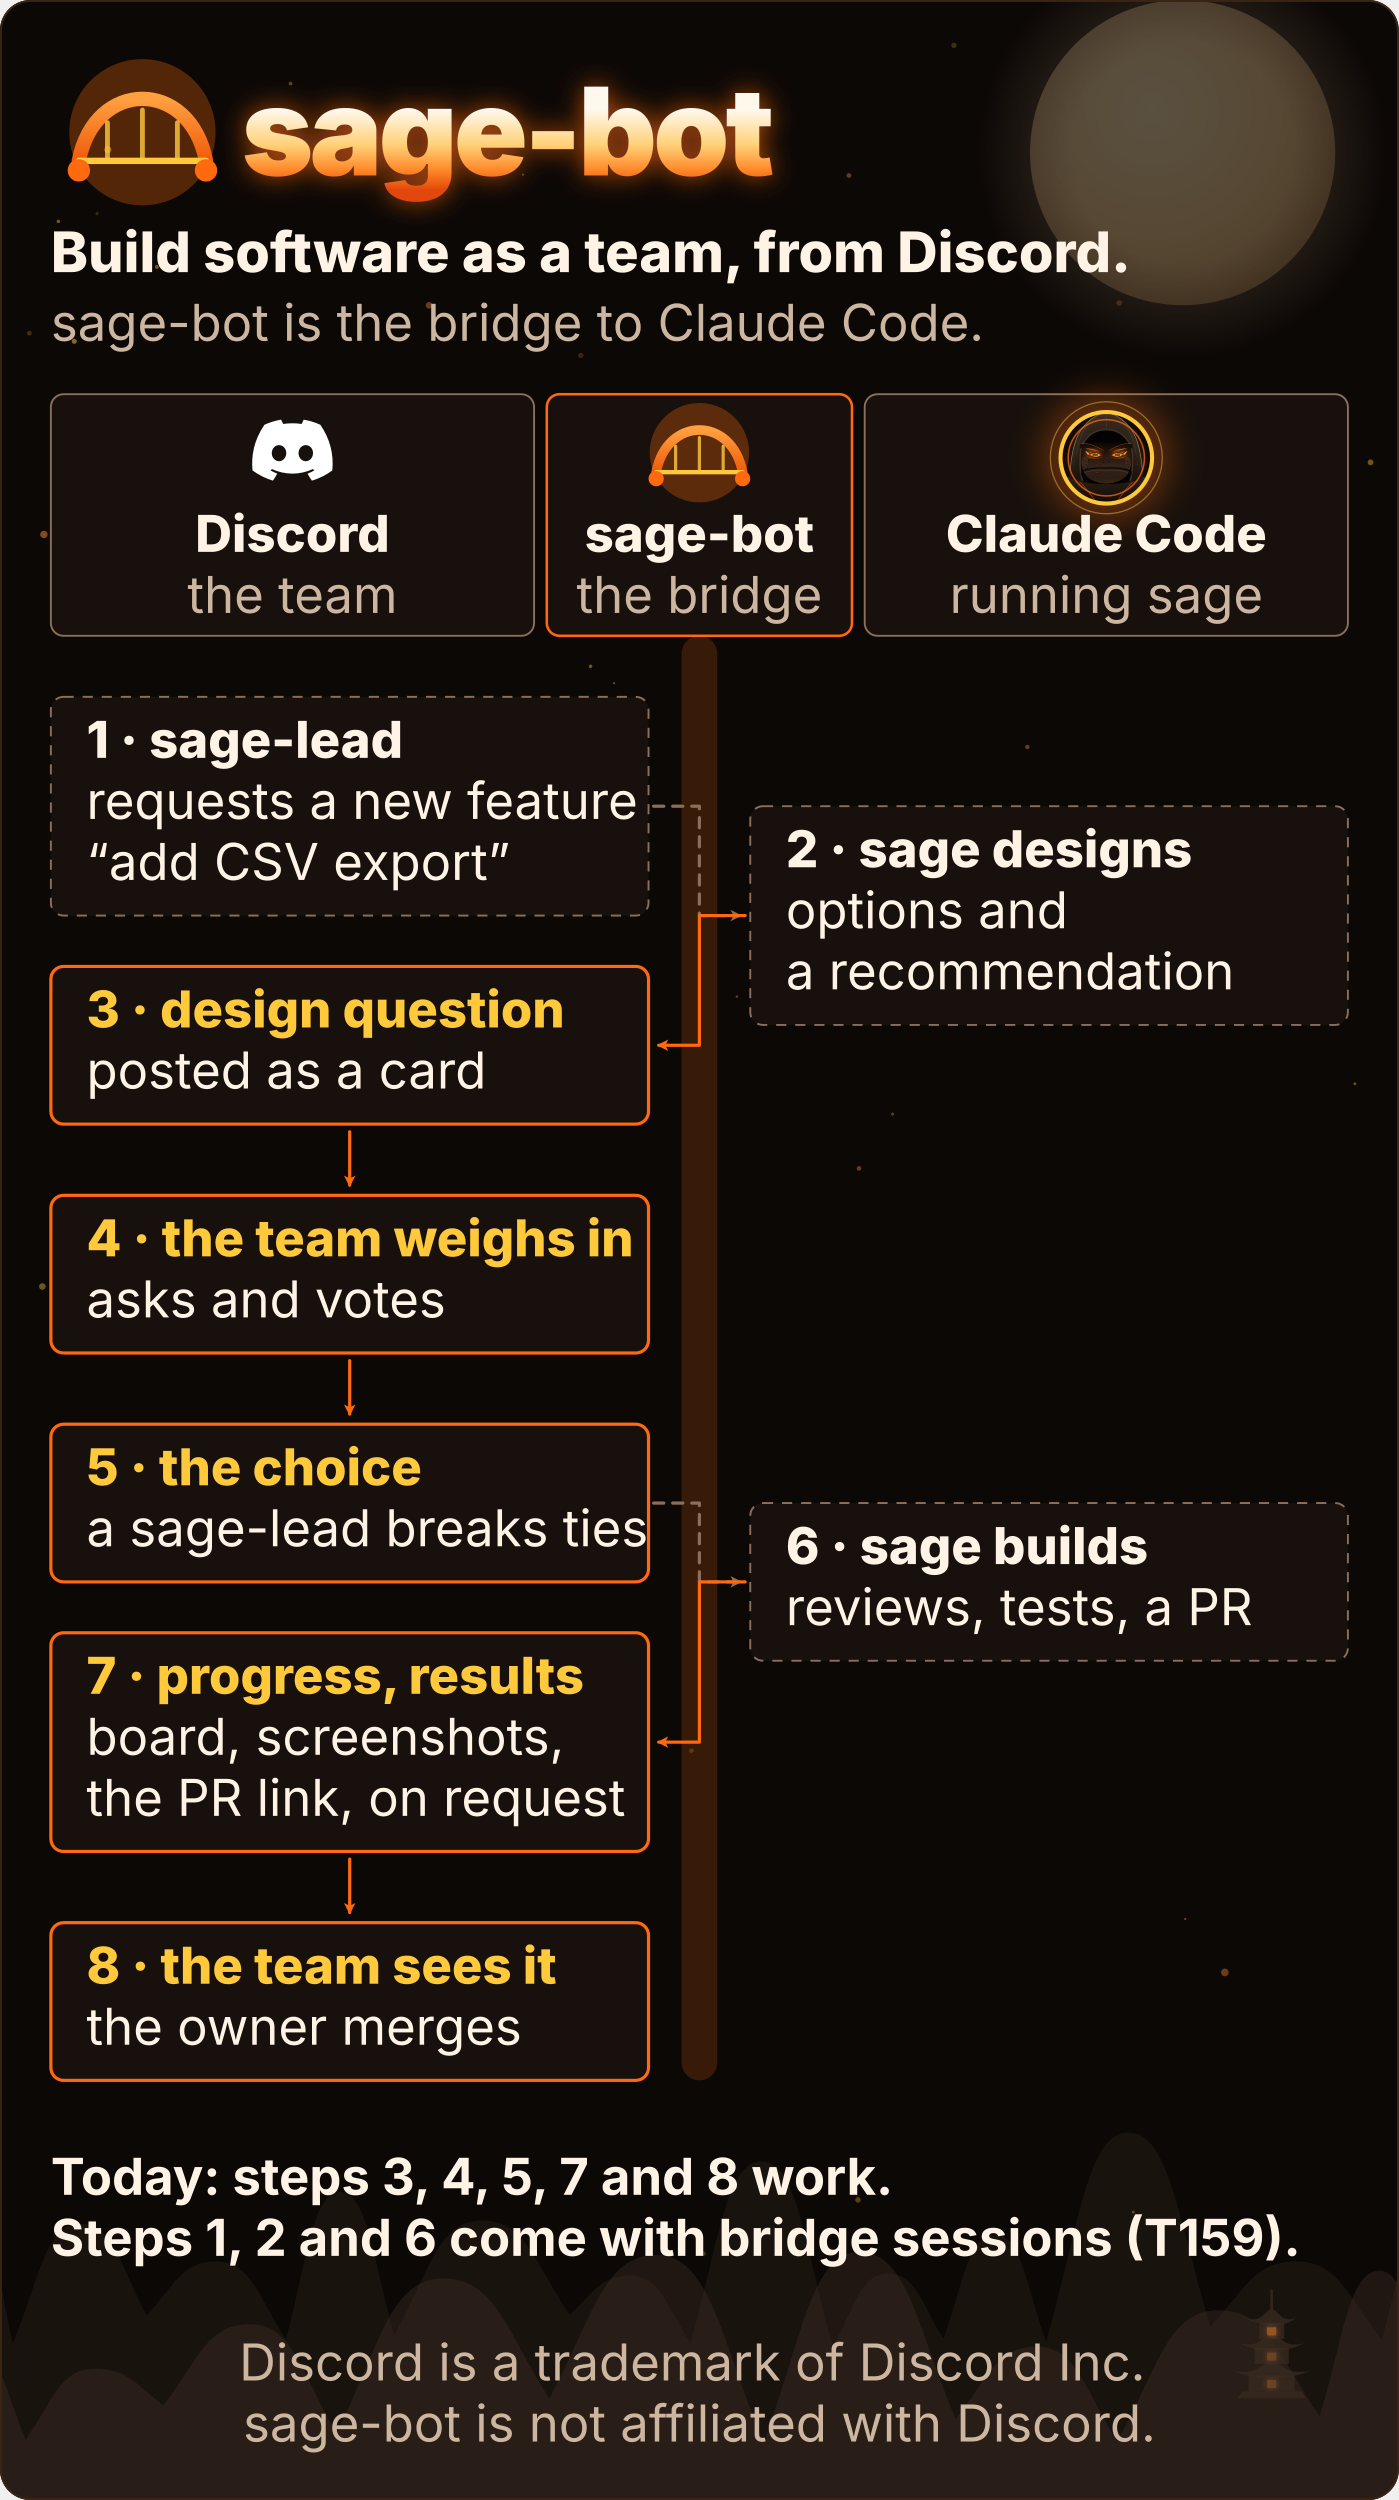
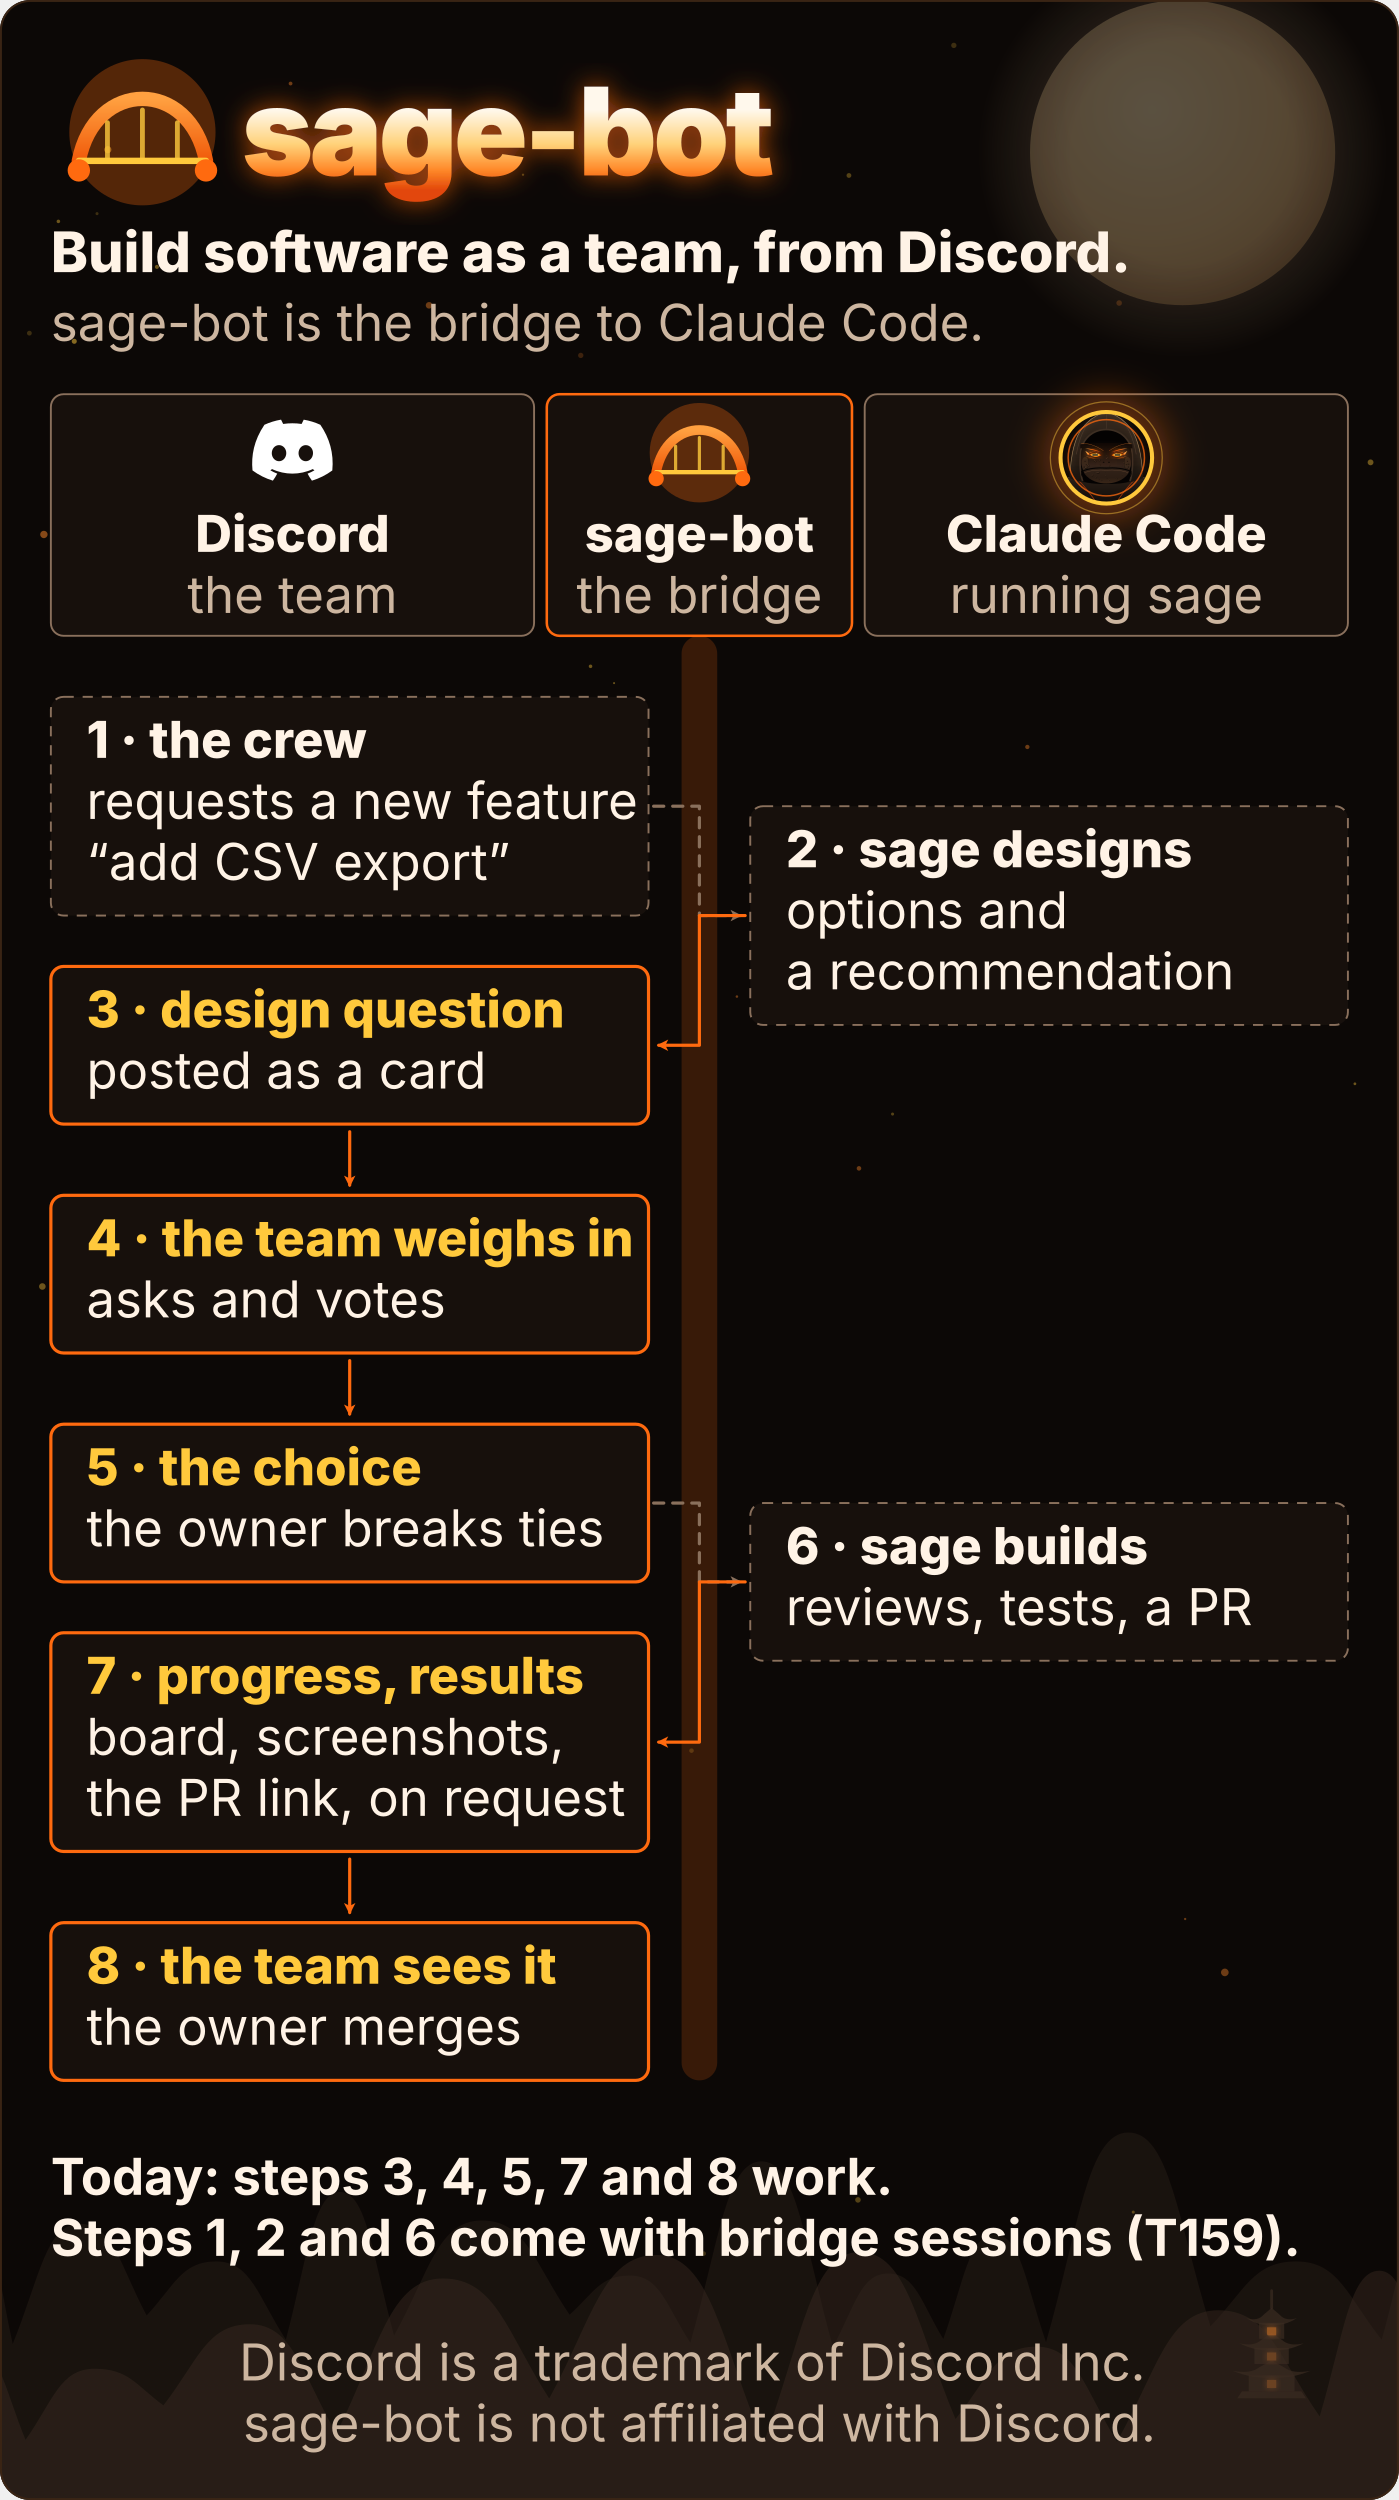
- <svg xmlns="http://www.w3.org/2000/svg" viewBox="0 0 1100 1966" width="1100" height="1966" role="img" aria-label="sage-bot bridges Discord and Claude Code running sage: a sage-lead requests a feature, sage designs, the team votes, sage builds and shows the results on request.">
+ <svg xmlns="http://www.w3.org/2000/svg" viewBox="0 0 1100 1966" width="1100" height="1966" role="img" aria-label="sage-bot bridges Discord and Claude Code running sage: a crew member requests a feature, sage designs, the crew votes, sage builds and shows the results on request.">
  <style>.pulse{animation:pulse 5s ease-in-out infinite}@keyframes pulse{50%{opacity:.55}}@media (prefers-reduced-motion:reduce){.pulse{animation:none}}</style>
  <defs>
    <linearGradient id="hero-d-sky" x1="0" y1="0" x2="0" y2="1">
      <stop offset="0" stop-color="#080605" />
      <stop offset="0.45" stop-color="#1B120C" />
      <stop offset="0.72" stop-color="#22160E" />
      <stop offset="1" stop-color="#0A0706" />
    </linearGradient>
    <radialGradient id="hero-d-haze">
      <stop offset="0" stop-color="#FF8A2A" stop-opacity="0.6" />
      <stop offset="0.5" stop-color="#FF6A0F" stop-opacity="0.2" />
      <stop offset="1" stop-color="#FF6A0F" stop-opacity="0" />
    </radialGradient>
    <radialGradient id="hero-d-moonglow">
      <stop offset="0.55" stop-color="#F2CD96" stop-opacity="0.5" />
      <stop offset="1" stop-color="#F2CD96" stop-opacity="0" />
    </radialGradient>
    <radialGradient id="hero-d-moon" cx="0.4" cy="0.36" r="0.72">
      <stop offset="0" stop-color="#F8E7C6" />
      <stop offset="0.6" stop-color="#E4BC88" />
      <stop offset="1" stop-color="#B8844F" />
    </radialGradient>
    <radialGradient id="hero-d-iris" cx="0.51" cy="0.52" r="0.56">
      <stop offset="0" stop-color="#FFF4C2" />
      <stop offset="0.16" stop-color="#FFD54A" />
      <stop offset="0.4" stop-color="#FDB022" />
      <stop offset="0.66" stop-color="#EE7A0C" />
      <stop offset="0.86" stop-color="#A83E08" />
      <stop offset="1" stop-color="#4A1803" />
    </radialGradient>
    <linearGradient id="hero-d-lid" x1="0" y1="0.34" x2="0" y2="0.96">
      <stop offset="0" stop-color="#000" stop-opacity="0.85" />
      <stop offset="1" stop-color="#000" stop-opacity="0" />
    </linearGradient>
    <linearGradient id="hero-d-markR" x1="0" y1="0.5" x2="1" y2="0.3">
      <stop offset="0" stop-color="#B83A0A" />
      <stop offset="0.55" stop-color="#FF6A0F" />
      <stop offset="1" stop-color="#FFB050" />
    </linearGradient>
    <linearGradient id="hero-d-markL" x1="1" y1="0.5" x2="0" y2="0.3">
      <stop offset="0" stop-color="#B83A0A" />
      <stop offset="0.55" stop-color="#FF6A0F" />
      <stop offset="1" stop-color="#FFB050" />
    </linearGradient>
    <linearGradient id="hero-d-skin" x1="0" y1="0" x2="0" y2="1">
      <stop offset="0" stop-color="#040202" />
      <stop offset="0.32" stop-color="#1A110B" />
      <stop offset="0.6" stop-color="#33231A" />
      <stop offset="0.86" stop-color="#2C1E14" />
      <stop offset="1" stop-color="#3A2618" />
    </linearGradient>
    <linearGradient id="hero-d-robe" x1="0" y1="0" x2="0" y2="1">
      <stop offset="0" stop-color="#2B2018" />
      <stop offset="1" stop-color="#100B08" />
    </linearGradient>
    <linearGradient id="hero-d-bust" x1="0" y1="0" x2="0" y2="1">
      <stop offset="0" stop-color="#2B2018" />
      <stop offset="1" stop-color="#0A0604" />
    </linearGradient>
    <linearGradient id="hero-d-hood" x1="0" y1="0" x2="0" y2="1">
      <stop offset="0" stop-color="#382A1F" />
      <stop offset="1" stop-color="#18120D" />
    </linearGradient>
    <linearGradient id="hero-d-rock" x1="0" y1="0" x2="0" y2="1">
      <stop offset="0" stop-color="#33271D" />
      <stop offset="1" stop-color="#0D0907" />
    </linearGradient>
    <radialGradient id="hero-d-disc" cx="0.5" cy="0.42" r="0.62">
      <stop offset="0" stop-color="#3B2B1E" />
      <stop offset="1" stop-color="#100B08" />
    </radialGradient>
    <radialGradient id="hero-d-orb" cx="0.4" cy="0.38" r="0.65">
      <stop offset="0" stop-color="#FFF6D0" />
      <stop offset="0.45" stop-color="#FFC93C" />
      <stop offset="1" stop-color="#FF6A0F" />
    </radialGradient>
    <linearGradient id="hero-d-fall" x1="0" y1="0" x2="0" y2="1">
      <stop offset="0" stop-color="#F4E6CC" stop-opacity="0.95" />
      <stop offset="1" stop-color="#F4E6CC" stop-opacity="0" />
    </linearGradient>
    <linearGradient id="hero-d-word" x1="0" y1="0" x2="0" y2="1">
      <stop offset="0.2" stop-color="#FFF8EC" />
      <stop offset="0.5" stop-color="#FFD27A" />
      <stop offset="0.72" stop-color="#FF8A2A" />
      <stop offset="0.9" stop-color="#E2470A" />
    </linearGradient>
    <linearGradient id="hero-d-ember" x1="0" y1="0" x2="0" y2="1">
      <stop offset="0" stop-color="#FFA040" />
      <stop offset="1" stop-color="#F05A0A" />
    </linearGradient>
    <filter id="hero-d-wordglow" x="-10%" y="-20%" width="120%" height="140%">
      <feGaussianBlur in="SourceAlpha" stdDeviation="10" result="b" />
      <feFlood flood-color="#FF6A0F" flood-opacity="0.7" />
      <feComposite in2="b" operator="in" result="g" />
      <feMerge>
        <feMergeNode in="g" />
        <feMergeNode in="SourceGraphic" />
      </feMerge>
    </filter>
    <filter id="hero-d-glow" x="-50%" y="-50%" width="200%" height="200%">
      <feGaussianBlur in="SourceGraphic" stdDeviation="2.6" result="b" />
      <feMerge>
        <feMergeNode in="b" />
        <feMergeNode in="SourceGraphic" />
      </feMerge>
    </filter>
    <filter id="hero-d-blur" x="-50%" y="-50%" width="200%" height="200%">
      <feGaussianBlur stdDeviation="14" />
    </filter>
    <filter id="hero-d-mist" x="-30%" y="-200%" width="160%" height="500%">
      <feGaussianBlur stdDeviation="20" />
    </filter>
    <marker id="hero-d-hot" viewBox="0 0 12 12" refX="10" refY="6" markerWidth="9" markerHeight="9" markerUnits="userSpaceOnUse" orient="auto-start-reverse">
      <path d="M0 0 L12 6 L0 12 L3 6 z" fill="#FF6A0F" />
    </marker>
    <marker id="hero-d-muted" viewBox="0 0 12 12" refX="10" refY="6" markerWidth="9" markerHeight="9" markerUnits="userSpaceOnUse" orient="auto-start-reverse">
      <path d="M0 0 L12 6 L0 12 L3 6 z" fill="#8A705C" />
    </marker>
    <marker id="hero-d-bad" viewBox="0 0 12 12" refX="10" refY="6" markerWidth="9" markerHeight="9" markerUnits="userSpaceOnUse" orient="auto-start-reverse">
      <path d="M0 0 L12 6 L0 12 L3 6 z" fill="#FF6A55" />
    </marker>
    <marker id="hero-d-loop" viewBox="0 0 12 12" refX="10" refY="6" markerWidth="9" markerHeight="9" markerUnits="userSpaceOnUse" orient="auto-start-reverse">
      <path d="M0 0 L12 6 L0 12 L3 6 z" fill="#FFC93C" />
    </marker>
    <clipPath id="hero-d-frame">
      <rect width="1100" height="1966" rx="24" />
    </clipPath>
  </defs>
  <g clip-path="url(#hero-d-frame)">
    <rect width="1100" height="1966" rx="24" fill="#0C0806" />
    <circle cx="930" cy="120" r="161.3" fill="url(#hero-d-moonglow)" opacity="0.3" />
    <circle cx="930" cy="120" r="120" fill="url(#hero-d-moon)" opacity="0.22" />
    <path d="M-60 1966 L-60 1846 C-46 1780.3 -42.5 1726.6 -25 1726.6 C-7.5 1726.6 -4 1779.1 10 1843.3 C31.1 1791.3 36.3 1748.8 62.6 1748.8 C89 1748.8 94.2 1781.3 115.3 1820.9 C137.2 1797.5 142.7 1778.4 170 1778.4 C197.4 1778.4 202.9 1806.1 224.8 1839.9 C241.8 1776 246.1 1723.8 267.4 1723.8 C288.6 1723.8 292.9 1774.6 309.9 1836.7 C337.5 1786.9 344.4 1746.2 378.9 1746.2 C413.4 1746.2 420.3 1779.6 447.9 1820.3 C466.9 1803.4 471.7 1789.5 495.4 1789.5 C519.2 1789.5 523.9 1813.3 542.9 1842.3 C565.3 1763.9 570.9 1699.7 598.9 1699.7 C626.9 1699.7 632.5 1765.4 655 1845.6 C672.3 1813.9 676.7 1787.9 698.4 1787.9 C720.1 1787.9 724.5 1811.1 741.8 1839.4 C758 1794.2 762 1757.2 782.2 1757.2 C802.4 1757.2 806.5 1795.3 822.6 1841.9 C848.5 1751.2 855 1677 887.3 1677 C919.6 1677 926.1 1745.6 951.9 1829.4 C978.9 1801.4 985.6 1778.4 1019.3 1778.4 C1052.9 1778.4 1059.7 1806.1 1086.6 1840 C1108.6 1760.8 1114.1 1696 1141.5 1696 C1169 1696 1174.5 1746.6 1196.5 1808.4 L1196.5 1966 Z" fill="#3A2B21" opacity="0.3" />
    <path d="M973 1886 L1027 1886 L1023.4 1880.6 L976.6 1880.6 Z" fill="#3A2B21" opacity="0.7" />
    <path d="M982 1880.6 L1018 1880.6 L1018 1868 L982 1868 Z" fill="#3A2B21" opacity="0.7" />
    <path d="M969.4 1864.4 Q983.2 1867.1 990.2 1861.7 L1000 1856.3 L1009.8 1861.7 Q1016.8 1867.1 1030.6 1864.4 Q1015.3 1870.7 1000 1869.8 Q984.7 1870.7 969.4 1864.4 Z" fill="#3A2B21" opacity="0.7" />
    <path d="M996.4 1877.9 L1003.6 1877.9 L1003.6 1871.6 L996.4 1871.6 Z" fill="#FF8A2A" opacity="0.48" filter="url(#hero-d-glow)" />
    <path d="M986.5 1859 L1013.5 1859 L1013.5 1846.4 L986.5 1846.4 Z" fill="#3A2B21" opacity="0.7" />
    <path d="M974.8 1842.8 Q986.1 1845.5 991.9 1840.1 L1000 1834.7 L1008.1 1840.1 Q1013.9 1845.5 1025.2 1842.8 Q1012.6 1849.1 1000 1848.2 Q987.4 1849.1 974.8 1842.8 Z" fill="#3A2B21" opacity="0.7" />
    <path d="M996.4 1856.3 L1003.6 1856.3 L1003.6 1850 L996.4 1850 Z" fill="#FF8A2A" opacity="0.48" filter="url(#hero-d-glow)" />
    <path d="M990.1 1839.2 L1009.9 1839.2 L1009.9 1826.6 L990.1 1826.6 Z" fill="#3A2B21" opacity="0.7" />
    <path d="M980.2 1823 Q989.1 1825.7 993.7 1820.3 L1000 1814.9 L1006.3 1820.3 Q1010.9 1825.7 1019.8 1823 Q1009.9 1829.3 1000 1828.4 Q990.1 1829.3 980.2 1823 Z" fill="#3A2B21" opacity="0.7" />
    <path d="M996.4 1836.5 L1003.6 1836.5 L1003.6 1830.2 L996.4 1830.2 Z" fill="#FF8A2A" opacity="0.48" filter="url(#hero-d-glow)" />
    <path d="M1000 1814.9 L1000 1801.4" fill="none" stroke="#3A2B21" stroke-width="2.2" stroke-linecap="round" opacity="0.7" />
    <path d="M-60 1966 L-60 1926 C-44 1883.1 -40 1848 -20 1848 C0 1848 4 1879.8 20.1 1918.7 C41.7 1888 47.2 1862.8 74.3 1862.8 C101.4 1862.8 106.8 1875.7 128.5 1891.6 C155.7 1856.5 162.5 1827.8 196.5 1827.8 C230.5 1827.8 237.3 1866.5 264.5 1913.8 C298 1846.7 306.4 1791.8 348.2 1791.8 C390.1 1791.8 398.5 1834.3 431.9 1886.2 C465.7 1824.1 474.1 1773.3 516.2 1773.3 C558.4 1773.3 566.8 1839.9 600.5 1921.3 C630.7 1838.7 638.2 1771 675.9 1771 C713.6 1771 721.2 1830.1 751.4 1902.3 C776.8 1871 783.1 1845.4 814.9 1845.4 C846.7 1845.4 853 1879.1 878.4 1920.1 C910.3 1863.3 918.3 1816.8 958.1 1816.8 C997.9 1816.8 1005.9 1854.4 1037.8 1900.3 C1056.5 1837.3 1061.2 1785.7 1084.7 1785.7 C1108.2 1785.7 1112.9 1847.4 1131.7 1922.7 C1154 1889.1 1159.6 1861.5 1187.5 1861.5 C1215.4 1861.5 1221 1872.7 1243.4 1886.3 L1243.4 1966 Z" fill="#3A2B21" opacity="0.45" />
    <ellipse cx="80" cy="1849.1" rx="203.6" ry="26" fill="#E9D6BC" opacity="0" filter="url(#hero-d-mist)" />
    <ellipse cx="375.7" cy="1891.1" rx="230.1" ry="26" fill="#E9D6BC" opacity="0" filter="url(#hero-d-mist)" />
    <ellipse cx="666.1" cy="1874.7" rx="205.4" ry="26" fill="#E9D6BC" opacity="0" filter="url(#hero-d-mist)" />
    <ellipse cx="958.9" cy="1862.6" rx="234.2" ry="26" fill="#E9D6BC" opacity="0" filter="url(#hero-d-mist)" />
    <circle cx="411.3" cy="137.4" r="0.9" fill="#FFC93C" opacity="0.3" />
    <circle cx="543.8" cy="1376.7" r="1.8" fill="#FFC93C" opacity="0.2" />
    <circle cx="799.9" cy="461" r="1.5" fill="#FFC93C" opacity="0.3" />
    <circle cx="123.4" cy="209.9" r="1.6" fill="#FFC93C" opacity="0.4" />
    <circle cx="84.8" cy="117.7" r="2.8" fill="#FFC93C" opacity="0.5" />
    <circle cx="932" cy="1509.1" r="0.9" fill="#FF8A2A" opacity="0.4" />
    <circle cx="76.3" cy="168" r="1.2" fill="#FFC93C" opacity="0.2" />
    <circle cx="891.2" cy="1739.6" r="1.2" fill="#FFC93C" opacity="0.3" />
    <circle cx="965.7" cy="365.5" r="1.4" fill="#FFC93C" opacity="0.3" />
    <circle cx="58.4" cy="268.4" r="2" fill="#FFC93C" opacity="0.5" />
    <circle cx="156.9" cy="1403.5" r="2.1" fill="#FFC93C" opacity="0.2" />
    <circle cx="97.5" cy="432.9" r="1.5" fill="#FF8A2A" opacity="0.4" />
    <circle cx="579.5" cy="783.7" r="1" fill="#FF8A2A" opacity="0.4" />
    <circle cx="23.1" cy="262" r="1.9" fill="#FFC93C" opacity="0.2" />
    <circle cx="963.2" cy="1551.1" r="3" fill="#FF8A2A" opacity="0.4" />
    <circle cx="497.6" cy="1560.3" r="1" fill="#FFC93C" opacity="0.4" />
    <circle cx="334.4" cy="1415.4" r="1.1" fill="#FF8A2A" opacity="0.3" />
    <circle cx="807.9" cy="587.4" r="1.7" fill="#FF8A2A" opacity="0.4" />
    <circle cx="464.4" cy="524" r="1.4" fill="#FFC93C" opacity="0.4" />
    <circle cx="1065.5" cy="852.3" r="1.1" fill="#FFC93C" opacity="0.4" />
    <circle cx="314.8" cy="1358" r="2.4" fill="#FF8A2A" opacity="0.4" />
    <circle cx="228.5" cy="65.7" r="1.5" fill="#FF8A2A" opacity="0.4" />
    <circle cx="553.4" cy="1772.2" r="1.8" fill="#FFC93C" opacity="0.2" />
    <circle cx="249.5" cy="406.3" r="1.8" fill="#FF8A2A" opacity="0.2" />
    <circle cx="1077.8" cy="363.6" r="2.3" fill="#FFC93C" opacity="0.4" />
    <circle cx="701.9" cy="876.1" r="1.2" fill="#FFC93C" opacity="0.3" />
    <circle cx="162.6" cy="1009.6" r="0.8" fill="#FFC93C" opacity="0.4" />
    <circle cx="750.1" cy="35.7" r="2.1" fill="#FFC93C" opacity="0.2" />
    <circle cx="34.5" cy="420.3" r="2.9" fill="#FF8A2A" opacity="0.5" />
    <circle cx="880.1" cy="238.3" r="2.2" fill="#FF8A2A" opacity="0.2" />
    <circle cx="456.7" cy="279.5" r="2.1" fill="#FF8A2A" opacity="0.2" />
    <circle cx="110.3" cy="1425.5" r="1.5" fill="#FFC93C" opacity="0.5" />
    <circle cx="45.9" cy="174.1" r="1.4" fill="#FFC93C" opacity="0.4" />
    <circle cx="675.5" cy="918.8" r="1.8" fill="#FF8A2A" opacity="0.4" />
    <circle cx="482.9" cy="537.2" r="0.8" fill="#FFC93C" opacity="0.4" />
    <circle cx="70.5" cy="1550.8" r="2" fill="#FF8A2A" opacity="0.4" />
    <circle cx="667.6" cy="138" r="1.9" fill="#FFC93C" opacity="0.3" />
    <circle cx="674.7" cy="1730" r="2.2" fill="#FFC93C" opacity="0.3" />
    <circle cx="337.4" cy="240.1" r="2.6" fill="#FF8A2A" opacity="0.4" />
    <circle cx="33.3" cy="1011.7" r="2.6" fill="#FFC93C" opacity="0.4" />
    <g class="pulse">
      <circle cx="112" cy="104" r="57.5" fill="#FF6A0F" opacity="0.3" />
    </g>
    <path d="M62 126.5 C 74.5 61.5, 149.5 61.5, 162 126.5" fill="none" stroke="url(#hero-d-ember)" stroke-width="11.3" stroke-linecap="round" />
    <path d="M62 126.5 L 162 126.5" fill="none" stroke="#FFC93C" stroke-width="5" stroke-linecap="round" />
    <path d="M84.5 96.5 L 84.5 126.5 M112 86.5 L 112 126.5 M139.5 96.5 L 139.5 126.5" fill="none" stroke="#FFC93C" stroke-width="3.8" stroke-linecap="round" opacity="0.8" />
    <circle cx="62" cy="134" r="8.8" fill="#FF6A0F" />
    <circle cx="162" cy="134" r="8.8" fill="#FF6A0F" />
    <text x="190" y="138" font-family="-apple-system, BlinkMacSystemFont, 'Segoe UI', Inter, Helvetica, Arial, sans-serif" font-size="96" font-weight="900" letter-spacing="-3" fill="url(#hero-d-word)" filter="url(#hero-d-wordglow)">sage-bot</text>
    <text x="40" y="214" font-family="-apple-system, BlinkMacSystemFont, 'Segoe UI', Inter, Helvetica, Arial, sans-serif" font-size="44" font-weight="800" fill="#FFF3E6" text-anchor="start">
      <tspan x="40" dy="0">Build software as a team, from Discord.</tspan>
    </text>
    <text x="40" y="268" font-family="-apple-system, BlinkMacSystemFont, 'Segoe UI', Inter, Helvetica, Arial, sans-serif" font-size="40" font-weight="400" fill="#CDB6A0" text-anchor="start">
      <tspan x="40" dy="0">sage-bot is the bridge to Claude Code.</tspan>
    </text>
    <rect x="536" y="500" width="28" height="1136" rx="14" fill="#FF6A0F" opacity="0.18" />
    <rect x="40" y="310" width="380" height="190" rx="10" fill="#17100C" stroke="#8A705C" stroke-width="1.5" />
    <svg x="198.3" y="330" width="63.3" height="48" viewBox="0 0 126.644 96">
      <path d="M81.15,0c-1.238,2.197-2.349,4.47-3.359,6.794-9.598-1.44-19.372-1.44-28.994,0-.985-2.324-2.122-4.597-3.359-6.794-9.017,1.541-17.806,4.243-26.14,8.057C2.779,32.53-1.691,56.373.531,79.886c9.673,7.148,20.508,12.603,32.05,16.088,2.601-3.485,4.9-7.198,6.87-11.062-3.738-1.389-7.35-3.132-10.81-5.152.909-.657,1.793-1.339,2.652-1.995,20.281,9.547,43.77,9.547,64.076,0,.859.707,1.743,1.389,2.652,1.995-3.46,2.046-7.072,3.763-10.835,5.178,1.97,3.864,4.268,7.577,6.87,11.062,11.542-3.485,22.377-8.916,32.051-16.063,2.626-27.277-4.496-50.917-18.817-71.855C98.981,4.268,90.192,1.566,81.175.051l-.025-.051ZM42.28,65.414c-6.238,0-11.416-5.657-11.416-12.653s4.976-12.679,11.391-12.679,11.517,5.708,11.416,12.679c-.101,6.971-5.026,12.653-11.391,12.653ZM84.358,65.414c-6.264,0-11.391-5.657-11.391-12.653s4.976-12.679,11.391-12.679,11.492,5.708,11.391,12.679c-.101,6.971-5.026,12.653-11.391,12.653Z" fill="#fff" />
    </svg>
    <text x="230" y="434" font-family="-apple-system, BlinkMacSystemFont, 'Segoe UI', Inter, Helvetica, Arial, sans-serif" font-size="40" font-weight="800" fill="#FFF3E6" text-anchor="middle">
      <tspan x="230" dy="0">Discord</tspan>
    </text>
    <text x="230" y="482" font-family="-apple-system, BlinkMacSystemFont, 'Segoe UI', Inter, Helvetica, Arial, sans-serif" font-size="40" font-weight="400" fill="#CDB6A0" text-anchor="middle">
      <tspan x="230" dy="0">the team</tspan>
    </text>
    <rect x="430" y="310" width="240" height="190" rx="10" fill="#17100C" stroke="#FF6A0F" stroke-width="2" />
    <g class="pulse">
      <circle cx="550" cy="356" r="39.1" fill="#FF6A0F" opacity="0.3" />
    </g>
    <path d="M516 371.3 C 524.5 327.1, 575.5 327.1, 584 371.3" fill="none" stroke="url(#hero-d-ember)" stroke-width="7.6" stroke-linecap="round" />
    <path d="M516 371.3 L 584 371.3" fill="none" stroke="#FFC93C" stroke-width="3.4" stroke-linecap="round" />
    <path d="M531.3 350.9 L 531.3 371.3 M550 344.1 L 550 371.3 M568.7 350.9 L 568.7 371.3" fill="none" stroke="#FFC93C" stroke-width="2.5" stroke-linecap="round" opacity="0.8" />
    <circle cx="516" cy="376.4" r="6" fill="#FF6A0F" />
    <circle cx="584" cy="376.4" r="6" fill="#FF6A0F" />
    <text x="550" y="434" font-family="-apple-system, BlinkMacSystemFont, 'Segoe UI', Inter, Helvetica, Arial, sans-serif" font-size="40" font-weight="800" fill="#FFF3E6" text-anchor="middle">
      <tspan x="550" dy="0">sage-bot</tspan>
    </text>
    <text x="550" y="482" font-family="-apple-system, BlinkMacSystemFont, 'Segoe UI', Inter, Helvetica, Arial, sans-serif" font-size="40" font-weight="400" fill="#CDB6A0" text-anchor="middle">
      <tspan x="550" dy="0">the bridge</tspan>
    </text>
    <rect x="680" y="310" width="380" height="190" rx="10" fill="#17100C" stroke="#8A705C" stroke-width="1.5" />
    <g class="pulse">
      <circle cx="870" cy="360" r="50" fill="#FF6A0F" opacity="0.34" filter="url(#hero-d-blur)" />
    </g>
    <circle cx="870" cy="360" r="44" fill="none" stroke="#FFC93C" stroke-width="1" opacity="0.45" />
    <defs>
      <clipPath id="hero-d-emblem">
        <circle cx="870" cy="360" r="36" />
      </clipPath>
    </defs>
    <circle cx="870" cy="360" r="36" fill="#0A0604" />
    <g clip-path="url(#hero-d-emblem)">
      <g class="pulse">
        <ellipse cx="870" cy="360.9" rx="39.8" ry="30.3" fill="url(#hero-d-haze)" opacity="0.48" />
      </g>
      <path d="M845 374.5 C838.2 376 831 379.5 827.9 389.3 L826.4 401.8 L913.6 401.8 L912.1 389.3 C909 379.5 901.8 376 895 374.5 Z" fill="url(#hero-d-bust)" />
      <path d="M841.6 375.3 C836.3 376.8 830.6 380.2 827.9 389.7" fill="none" stroke="#F2C88C" stroke-width="0.4" opacity="0.45" stroke-linecap="round" />
      <path d="M898.4 375.3 C903.7 376.8 909.4 380.2 912.1 389.7" fill="none" stroke="#F2C88C" stroke-width="0.4" opacity="0.45" stroke-linecap="round" />
      <path d="M847.3 376.8 C852.6 382.1 858.6 389.3 865.1 399.9" fill="none" stroke="#C2410C" stroke-width="0.6" opacity="0.8" stroke-linecap="round" />
      <path d="M892.7 376.8 C887.4 382.1 881.4 389.3 874.9 399.9" fill="none" stroke="#C2410C" stroke-width="0.6" opacity="0.8" stroke-linecap="round" />
      <path d="M870 323.4 C874.9 325.3 887.8 330.2 893.5 345 C896.9 353.7 898 364.7 899.2 375.7 C893.1 379.1 883.3 380.6 870 380.6 C856.7 380.6 846.9 379.1 840.8 375.7 C842 364.7 843.1 353.7 846.5 345 C852.2 330.2 865.1 325.3 870 323.4 Z" fill="url(#hero-d-hood)" />
      <path d="M858.3 329.1 C852.6 335.9 848.4 345.4 846.5 357.1" fill="none" stroke="#4A392B" stroke-width="0.5" opacity="0.8" stroke-linecap="round" />
      <path d="M881.7 329.1 C887.4 335.9 891.6 345.4 893.5 357.1" fill="none" stroke="#4A392B" stroke-width="0.5" opacity="0.8" stroke-linecap="round" />
      <path d="M870 323.4 C870.6 328.3 870.4 332.8 870 337" fill="none" stroke="#4A392B" stroke-width="0.5" stroke-linecap="round" opacity="0.8" />
      <path d="M841.6 370.4 C842.3 360.9 843.5 353.3 846.5 345 C852.2 330.2 865.1 325.3 870 323.4 C874.9 325.3 887.8 330.2 893.5 345 C896.5 353.3 897.7 360.9 898.4 370.4" fill="none" stroke="#F2C88C" stroke-width="0.5" opacity="0.6" filter="url(#hero-d-glow)" />
      <path d="M870 337.8 C881 337.8 888.6 345.4 890.1 354.8 C891.2 363.5 890.5 373 888.6 378.3 C883.3 381.4 856.7 381.4 851.4 378.3 C849.5 373 848.8 363.5 849.9 354.8 C851.4 345.4 859 337.8 870 337.8 Z" fill="#040202" />
      <path d="M851.4 378.3 C849.5 373 848.8 363.5 849.9 354.8 C851.4 345.4 859 337.8 870 337.8 C881 337.8 888.6 345.4 890.1 354.8 C891.2 363.5 890.5 373 888.6 378.3" fill="none" stroke="#3E2F23" stroke-width="1.3" />
      <path d="M851.1 351.8 C849.5 359 849.9 367 852.9 372.6 C857.1 378.3 864.3 380.2 870 380.2 C875.7 380.2 882.9 378.3 887.1 372.6 C890.1 367 890.5 359 888.9 351.8 C885.2 344.6 854.8 344.6 851.1 351.8 Z" fill="url(#hero-d-skin)" />
      <ellipse cx="853.3" cy="364.3" rx="2.7" ry="4.9" fill="#3A291C" opacity="0.85" />
      <path d="M855.6 360.1 C856.4 363.5 856 367.3 854.5 369.2" fill="none" stroke="#120C08" stroke-width="0.3" stroke-linecap="round" opacity="0.7" />
      <circle cx="853.3" cy="362.8" r="0.5" fill="#1D130C" />
      <circle cx="854.3" cy="365.4" r="0.5" fill="#1D130C" />
      <circle cx="852.6" cy="367.3" r="0.5" fill="#1D130C" />
      <circle cx="853.7" cy="368.5" r="0.5" fill="#1D130C" />
      <ellipse cx="886.7" cy="364.3" rx="2.7" ry="4.9" fill="#3A291C" opacity="0.85" />
      <path d="M884.4 360.1 C883.6 363.5 884 367.3 885.5 369.2" fill="none" stroke="#120C08" stroke-width="0.3" stroke-linecap="round" opacity="0.7" />
      <circle cx="886.7" cy="362.8" r="0.5" fill="#1D130C" />
      <circle cx="885.7" cy="365.4" r="0.5" fill="#1D130C" />
      <circle cx="887.4" cy="367.3" r="0.5" fill="#1D130C" />
      <circle cx="886.3" cy="368.5" r="0.5" fill="#1D130C" />
      <circle cx="861.7" cy="362.9" r="0.7" fill="#1D130C" opacity="0.85" />
      <circle cx="861.5" cy="362.6" r="0.3" fill="#9A7050" opacity="0.5" />
      <circle cx="856.4" cy="366.3" r="0.6" fill="#1D130C" opacity="0.85" />
      <circle cx="856.2" cy="366.1" r="0.3" fill="#9A7050" opacity="0.5" />
      <circle cx="882.4" cy="366.4" r="0.3" fill="#1D130C" opacity="0.85" />
      <circle cx="882.3" cy="366.2" r="0.1" fill="#9A7050" opacity="0.5" />
      <circle cx="859.3" cy="373.8" r="0.6" fill="#1D130C" opacity="0.85" />
      <circle cx="859.1" cy="373.6" r="0.3" fill="#9A7050" opacity="0.5" />
      <circle cx="862.7" cy="375.1" r="0.3" fill="#1D130C" opacity="0.85" />
      <circle cx="862.6" cy="375" r="0.1" fill="#9A7050" opacity="0.5" />
      <circle cx="870.8" cy="360.3" r="0.6" fill="#1D130C" opacity="0.85" />
      <circle cx="870.7" cy="360.1" r="0.3" fill="#9A7050" opacity="0.5" />
      <circle cx="887.4" cy="365" r="0.8" fill="#1D130C" opacity="0.85" />
      <circle cx="887.2" cy="364.8" r="0.3" fill="#9A7050" opacity="0.5" />
      <circle cx="887" cy="364.3" r="0.4" fill="#1D130C" opacity="0.85" />
      <circle cx="886.9" cy="364.2" r="0.2" fill="#9A7050" opacity="0.5" />
      <circle cx="860.7" cy="371.3" r="0.3" fill="#1D130C" opacity="0.85" />
      <circle cx="860.6" cy="371.2" r="0.1" fill="#9A7050" opacity="0.5" />
      <circle cx="870.4" cy="376.3" r="0.5" fill="#1D130C" opacity="0.85" />
      <circle cx="870.2" cy="376.2" r="0.2" fill="#9A7050" opacity="0.5" />
      <circle cx="855.2" cy="365.7" r="0.6" fill="#1D130C" opacity="0.85" />
      <circle cx="855" cy="365.5" r="0.3" fill="#9A7050" opacity="0.5" />
      <circle cx="871.9" cy="377.9" r="0.3" fill="#1D130C" opacity="0.85" />
      <circle cx="871.8" cy="377.7" r="0.2" fill="#9A7050" opacity="0.5" />
      <circle cx="872.5" cy="366.1" r="0.7" fill="#1D130C" opacity="0.85" />
      <circle cx="872.2" cy="365.8" r="0.3" fill="#9A7050" opacity="0.5" />
      <circle cx="872.6" cy="377.6" r="0.4" fill="#1D130C" opacity="0.85" />
      <circle cx="872.5" cy="377.4" r="0.2" fill="#9A7050" opacity="0.5" />
      <circle cx="862" cy="375.8" r="0.5" fill="#1D130C" opacity="0.85" />
      <circle cx="861.8" cy="375.6" r="0.2" fill="#9A7050" opacity="0.5" />
      <circle cx="884.1" cy="363.8" r="0.7" fill="#1D130C" opacity="0.85" />
      <circle cx="883.9" cy="363.6" r="0.3" fill="#9A7050" opacity="0.5" />
      <circle cx="863.9" cy="376.5" r="0.5" fill="#1D130C" opacity="0.85" />
      <circle cx="863.8" cy="376.3" r="0.2" fill="#9A7050" opacity="0.5" />
      <circle cx="863.1" cy="371.8" r="0.8" fill="#1D130C" opacity="0.85" />
      <circle cx="862.8" cy="371.5" r="0.4" fill="#9A7050" opacity="0.5" />
      <circle cx="869.7" cy="374.3" r="0.4" fill="#1D130C" opacity="0.85" />
      <circle cx="869.6" cy="374.2" r="0.2" fill="#9A7050" opacity="0.5" />
      <circle cx="870.4" cy="360.7" r="0.6" fill="#1D130C" opacity="0.85" />
      <circle cx="870.2" cy="360.5" r="0.3" fill="#9A7050" opacity="0.5" />
      <circle cx="859.2" cy="374.6" r="0.5" fill="#1D130C" opacity="0.85" />
      <circle cx="859" cy="374.5" r="0.2" fill="#9A7050" opacity="0.5" />
      <circle cx="882.6" cy="373.6" r="0.4" fill="#1D130C" opacity="0.85" />
      <circle cx="882.5" cy="373.5" r="0.2" fill="#9A7050" opacity="0.5" />
      <circle cx="861.8" cy="363.2" r="0.4" fill="#1D130C" opacity="0.85" />
      <circle cx="861.6" cy="363.1" r="0.2" fill="#9A7050" opacity="0.5" />
      <circle cx="869.5" cy="371.3" r="0.3" fill="#1D130C" opacity="0.85" />
      <circle cx="869.4" cy="371.2" r="0.1" fill="#9A7050" opacity="0.5" />
      <circle cx="854.3" cy="368.1" r="0.8" fill="#1D130C" opacity="0.85" />
      <circle cx="854" cy="367.8" r="0.4" fill="#9A7050" opacity="0.5" />
      <circle cx="878.5" cy="376.5" r="0.5" fill="#1D130C" opacity="0.85" />
      <circle cx="878.3" cy="376.3" r="0.2" fill="#9A7050" opacity="0.5" />
      <circle cx="864.8" cy="362.1" r="0.8" fill="#1D130C" opacity="0.85" />
      <circle cx="864.6" cy="361.8" r="0.3" fill="#9A7050" opacity="0.5" />
      <circle cx="864.1" cy="371.9" r="0.7" fill="#1D130C" opacity="0.85" />
      <circle cx="863.9" cy="371.6" r="0.3" fill="#9A7050" opacity="0.5" />
      <circle cx="881.7" cy="374.6" r="0.4" fill="#1D130C" opacity="0.85" />
      <circle cx="881.6" cy="374.5" r="0.2" fill="#9A7050" opacity="0.5" />
      <circle cx="859" cy="374.1" r="0.7" fill="#1D130C" opacity="0.85" />
      <circle cx="858.8" cy="373.8" r="0.3" fill="#9A7050" opacity="0.5" />
      <circle cx="865.4" cy="365.5" r="0.6" fill="#1D130C" opacity="0.85" />
      <circle cx="865.2" cy="365.4" r="0.2" fill="#9A7050" opacity="0.5" />
      <circle cx="877.4" cy="376" r="0.4" fill="#1D130C" opacity="0.85" />
      <circle cx="877.3" cy="375.9" r="0.2" fill="#9A7050" opacity="0.5" />
      <circle cx="870.3" cy="358.3" r="0.6" fill="#1D130C" opacity="0.85" />
      <circle cx="870.1" cy="358.1" r="0.2" fill="#9A7050" opacity="0.5" />
      <circle cx="860.8" cy="362.5" r="0.7" fill="#1D130C" opacity="0.85" />
      <circle cx="860.6" cy="362.2" r="0.3" fill="#9A7050" opacity="0.5" />
      <circle cx="866.4" cy="377.9" r="0.5" fill="#1D130C" opacity="0.85" />
      <circle cx="866.2" cy="377.7" r="0.2" fill="#9A7050" opacity="0.5" />
      <circle cx="864.3" cy="377.2" r="0.4" fill="#1D130C" opacity="0.85" />
      <circle cx="864.1" cy="377" r="0.2" fill="#9A7050" opacity="0.5" />
      <path d="M849.5 349.5 C854.1 348.4 860.9 350.3 868.9 355.6 C862.4 353.3 855.6 352.2 849.5 352.6 Z" fill="#120B07" />
      <path d="M890.5 349.5 C885.9 348.4 879.1 350.3 871.1 355.6 C877.6 353.3 884.4 352.2 890.5 352.6 Z" fill="#120B07" />
      <path d="M850.3 349 C854.8 348.2 860.9 349.9 867.7 354.4" fill="none" stroke="#FF8A2A" stroke-width="0.3" opacity="0.6" stroke-linecap="round" />
      <path d="M889.7 349 C885.2 348.2 879.1 349.9 872.3 354.4" fill="none" stroke="#FF8A2A" stroke-width="0.3" opacity="0.6" stroke-linecap="round" />
      <g class="pulse">
        <ellipse cx="860.5" cy="357.5" rx="8.7" ry="4.2" fill="#FF6A0F" opacity="0.45" filter="url(#hero-d-blur)" />
        <ellipse cx="879.5" cy="357.5" rx="8.7" ry="4.2" fill="#FF6A0F" opacity="0.45" filter="url(#hero-d-blur)" />
      </g>
      <defs>
        <clipPath id="hero-d-eye1">
          <path d="M866.1 358.2 C864.6 356.1 860 354.7 856.4 356.9 C857.6 359.4 862.8 360.6 866.1 358.2 Z" />
        </clipPath>
      </defs>
      <path d="M865.7 355.6 C863.1 354 858.6 352.8 853.3 352.6 C858 353.5 861.8 354.5 865.7 355.6 Z" fill="url(#hero-d-markL)" filter="url(#hero-d-glow)" />
      <path d="M866.4 358.1 C864.8 355.5 860 354 856.1 356.2 L853.5 354.6 L855.2 357.4 C859.4 358.8 863.2 358.8 866.1 358.2 Z" fill="url(#hero-d-markL)" filter="url(#hero-d-glow)" />
      <path d="M862.1 360.5 C859 360.7 856.1 359.7 853.4 358.4 C855.8 359.4 858.6 360.1 862.1 360.5 Z" fill="url(#hero-d-markL)" filter="url(#hero-d-glow)" />
      <path d="M866.1 358.2 C864.6 356.1 860 354.7 856.4 356.9 C857.6 359.4 862.8 360.6 866.1 358.2 Z" fill="url(#hero-d-iris)" />
      <g clip-path="url(#hero-d-eye1)">
        <path d="M860.1 357.8 L857 357.9 M860.1 357.9 L857.2 358.6 M860.2 358.1 L857.7 359.3 M860.4 358.2 L858.4 359.9 M860.7 358.3 L859.3 360.3 M860.9 358.3 L860.3 360.6 M861.2 358.3 L861.4 360.7 M861.5 358.3 L862.5 360.5 M861.8 358.2 L863.4 360.2 M862 358.1 L864.3 359.7 M862.1 358 L864.9 359.1 M862.2 357.9 L865.3 358.4 M862.3 357.7 L865.4 357.6 M862.2 357.6 L865.2 356.9 M862.1 357.4 L864.7 356.2 M861.9 357.3 L864 355.6 M861.7 357.2 L863.1 355.2 M861.4 357.2 L862.1 354.9 M861.1 357.2 L861 354.9 M860.8 357.2 L859.9 355 M860.6 357.3 L858.9 355.3 M860.4 357.4 L858.1 355.8 M860.2 357.5 L857.4 356.4 M860.1 357.6 L857.1 357.1" fill="none" stroke="#7A3203" stroke-width="0.1" opacity="0.3" />
        <g class="pulse">
          <rect x="858.4" y="356.9" width="5.5" height="1.7" rx="0.9" fill="#FFF1A8" opacity="0.5" />
        </g>
        <rect x="858.9" y="357.3" width="4.6" height="1" rx="0.5" fill="#050302" />
        <rect x="855.8" y="354.3" width="10.6" height="3.2" rx="0" fill="url(#hero-d-lid)" />
      </g>
      <path d="M866.1 358.2 C864.6 356.1 860 354.7 856.4 356.9 C857.6 359.4 862.8 360.6 866.1 358.2 Z" fill="none" stroke="#050302" stroke-width="0.2" />
      <path d="M866 357.6 C864.4 355.5 860 354.1 856.1 356.2" fill="none" stroke="#050302" stroke-width="0.2" stroke-linecap="round" />
      <ellipse cx="862.3" cy="356.9" rx="0.4" ry="0.2" fill="#FFFFFF" opacity="0.92" />
      <circle cx="861.6" cy="356.6" r="0.1" fill="#FFFFFF" opacity="0.8" />
      <defs>
        <clipPath id="hero-d-eye2">
          <path d="M873.9 358.2 C875.4 356.1 880 354.7 883.6 356.9 C882.4 359.4 877.2 360.6 873.9 358.2 Z" />
        </clipPath>
      </defs>
      <path d="M874.3 355.6 C876.9 354 881.4 352.8 886.7 352.6 C882 353.5 878.2 354.5 874.3 355.6 Z" fill="url(#hero-d-markR)" filter="url(#hero-d-glow)" />
      <path d="M873.6 358.1 C875.2 355.5 880 354 883.9 356.2 L886.5 354.6 L884.8 357.4 C880.6 358.8 876.8 358.8 873.9 358.2 Z" fill="url(#hero-d-markR)" filter="url(#hero-d-glow)" />
      <path d="M877.9 360.5 C881 360.7 883.9 359.7 886.6 358.4 C884.2 359.4 881.4 360.1 877.9 360.5 Z" fill="url(#hero-d-markR)" filter="url(#hero-d-glow)" />
      <path d="M873.9 358.2 C875.4 356.1 880 354.7 883.6 356.9 C882.4 359.4 877.2 360.6 873.9 358.2 Z" fill="url(#hero-d-iris)" />
      <g clip-path="url(#hero-d-eye2)">
        <path d="M879.9 357.8 L883 357.9 M879.9 357.9 L882.8 358.6 M879.8 358.1 L882.3 359.3 M879.6 358.2 L881.6 359.9 M879.3 358.3 L880.7 360.3 M879.1 358.3 L879.7 360.6 M878.8 358.3 L878.6 360.7 M878.5 358.3 L877.5 360.5 M878.2 358.2 L876.6 360.2 M878 358.1 L875.7 359.7 M877.9 358 L875.1 359.1 M877.8 357.9 L874.7 358.4 M877.7 357.7 L874.6 357.6 M877.8 357.6 L874.8 356.9 M877.9 357.4 L875.3 356.2 M878.1 357.3 L876 355.6 M878.3 357.2 L876.9 355.2 M878.6 357.2 L877.9 354.9 M878.9 357.2 L879 354.9 M879.2 357.2 L880.1 355 M879.4 357.3 L881.1 355.3 M879.6 357.4 L881.9 355.8 M879.8 357.5 L882.6 356.4 M879.9 357.6 L882.9 357.1" fill="none" stroke="#7A3203" stroke-width="0.1" opacity="0.3" />
        <g class="pulse">
          <rect x="876.1" y="356.9" width="5.5" height="1.7" rx="0.9" fill="#FFF1A8" opacity="0.5" />
        </g>
        <rect x="876.5" y="357.3" width="4.6" height="1" rx="0.5" fill="#050302" />
        <rect x="873.5" y="354.3" width="10.6" height="3.2" rx="0" fill="url(#hero-d-lid)" />
      </g>
      <path d="M873.9 358.2 C875.4 356.1 880 354.7 883.6 356.9 C882.4 359.4 877.2 360.6 873.9 358.2 Z" fill="none" stroke="#050302" stroke-width="0.2" />
      <path d="M874 357.6 C875.6 355.5 880 354.1 883.9 356.2" fill="none" stroke="#050302" stroke-width="0.2" stroke-linecap="round" />
      <ellipse cx="877.7" cy="356.9" rx="0.4" ry="0.2" fill="#FFFFFF" opacity="0.92" />
      <circle cx="878.4" cy="356.6" r="0.1" fill="#FFFFFF" opacity="0.8" />
      <ellipse cx="867.9" cy="363.5" rx="0.7" ry="0.4" fill="#070403" />
      <ellipse cx="872.1" cy="363.5" rx="0.7" ry="0.4" fill="#070403" />
      <path d="M852.9 371.7 C857.9 369.8 863.9 369.4 870 369.8 C876.1 369.4 882.1 369.8 887.1 371.7" fill="none" stroke="#8A6242" stroke-width="0.3" stroke-linecap="round" opacity="0.55" />
      <path d="M850.7 370.7 C856.4 368.1 863.6 367.7 870 368.1 C876.4 367.7 883.6 368.1 889.3 370.7" fill="none" stroke="#050302" stroke-width="0.9" stroke-linecap="round" />
      <path d="M850.7 370.7 C850.1 371.9 850.3 373.4 851.2 374.7" fill="none" stroke="#050302" stroke-width="0.6" stroke-linecap="round" />
      <path d="M889.3 370.7 C889.9 371.9 889.7 373.4 888.8 374.7" fill="none" stroke="#050302" stroke-width="0.6" stroke-linecap="round" />
    </g>
    <circle cx="870" cy="360" r="36" fill="none" stroke="#FFC93C" stroke-width="3.2" />
    <circle cx="870" cy="360" r="30" fill="none" stroke="#FF6A0F" stroke-width="1.2" opacity="0.75" />
    <text x="870" y="434" font-family="-apple-system, BlinkMacSystemFont, 'Segoe UI', Inter, Helvetica, Arial, sans-serif" font-size="40" font-weight="800" fill="#FFF3E6" text-anchor="middle">
      <tspan x="870" dy="0">Claude Code</tspan>
    </text>
    <text x="870" y="482" font-family="-apple-system, BlinkMacSystemFont, 'Segoe UI', Inter, Helvetica, Arial, sans-serif" font-size="40" font-weight="400" fill="#CDB6A0" text-anchor="middle">
      <tspan x="870" dy="0">running sage</tspan>
    </text>
    <rect x="40" y="548" width="470" height="172" rx="10" fill="#17100C" stroke="#8A705C" stroke-width="1.5" stroke-dasharray="8 7" />
    <text x="68" y="596" font-family="-apple-system, BlinkMacSystemFont, 'Segoe UI', Inter, Helvetica, Arial, sans-serif" font-size="40" font-weight="800" fill="#FFF3E6" text-anchor="start">
-       <tspan x="68" dy="0">1 · sage-lead</tspan>
+       <tspan x="68" dy="0">1 · the crew</tspan>
    </text>
    <text x="68" y="644" font-family="-apple-system, BlinkMacSystemFont, 'Segoe UI', Inter, Helvetica, Arial, sans-serif" font-size="40" font-weight="400" fill="#FFF3E6" text-anchor="start">
      <tspan x="68" dy="0">requests a new feature</tspan>
      <tspan x="68" dy="48">“add CSV export”</tspan>
    </text>
    <rect x="590" y="634" width="470" height="172" rx="10" fill="#17100C" stroke="#8A705C" stroke-width="1.5" stroke-dasharray="8 7" />
    <text x="618" y="682" font-family="-apple-system, BlinkMacSystemFont, 'Segoe UI', Inter, Helvetica, Arial, sans-serif" font-size="40" font-weight="800" fill="#FFF3E6" text-anchor="start">
      <tspan x="618" dy="0">2 · sage designs</tspan>
    </text>
    <text x="618" y="730" font-family="-apple-system, BlinkMacSystemFont, 'Segoe UI', Inter, Helvetica, Arial, sans-serif" font-size="40" font-weight="400" fill="#FFF3E6" text-anchor="start">
      <tspan x="618" dy="0">options and</tspan>
      <tspan x="618" dy="48">a recommendation</tspan>
    </text>
    <rect x="40" y="760" width="470" height="124" rx="10" fill="#17100C" stroke="#FF6A0F" stroke-width="2.5" />
    <text x="68" y="808" font-family="-apple-system, BlinkMacSystemFont, 'Segoe UI', Inter, Helvetica, Arial, sans-serif" font-size="40" font-weight="800" fill="#FFC93C" text-anchor="start">
      <tspan x="68" dy="0">3 · design question</tspan>
    </text>
    <text x="68" y="856" font-family="-apple-system, BlinkMacSystemFont, 'Segoe UI', Inter, Helvetica, Arial, sans-serif" font-size="40" font-weight="400" fill="#FFF3E6" text-anchor="start">
      <tspan x="68" dy="0">posted as a card</tspan>
    </text>
    <rect x="40" y="940" width="470" height="124" rx="10" fill="#17100C" stroke="#FF6A0F" stroke-width="2.5" />
    <text x="68" y="988" font-family="-apple-system, BlinkMacSystemFont, 'Segoe UI', Inter, Helvetica, Arial, sans-serif" font-size="40" font-weight="800" fill="#FFC93C" text-anchor="start">
      <tspan x="68" dy="0">4 · the team weighs in</tspan>
    </text>
    <text x="68" y="1036" font-family="-apple-system, BlinkMacSystemFont, 'Segoe UI', Inter, Helvetica, Arial, sans-serif" font-size="40" font-weight="400" fill="#FFF3E6" text-anchor="start">
      <tspan x="68" dy="0">asks and votes</tspan>
    </text>
    <rect x="40" y="1120" width="470" height="124" rx="10" fill="#17100C" stroke="#FF6A0F" stroke-width="2.5" />
    <text x="68" y="1168" font-family="-apple-system, BlinkMacSystemFont, 'Segoe UI', Inter, Helvetica, Arial, sans-serif" font-size="40" font-weight="800" fill="#FFC93C" text-anchor="start">
      <tspan x="68" dy="0">5 · the choice</tspan>
    </text>
    <text x="68" y="1216" font-family="-apple-system, BlinkMacSystemFont, 'Segoe UI', Inter, Helvetica, Arial, sans-serif" font-size="40" font-weight="400" fill="#FFF3E6" text-anchor="start">
-       <tspan x="68" dy="0">a sage-lead breaks ties</tspan>
+       <tspan x="68" dy="0">the owner breaks ties</tspan>
    </text>
    <rect x="590" y="1182" width="470" height="124" rx="10" fill="#17100C" stroke="#8A705C" stroke-width="1.5" stroke-dasharray="8 7" />
    <text x="618" y="1230" font-family="-apple-system, BlinkMacSystemFont, 'Segoe UI', Inter, Helvetica, Arial, sans-serif" font-size="40" font-weight="800" fill="#FFF3E6" text-anchor="start">
      <tspan x="618" dy="0">6 · sage builds</tspan>
    </text>
    <text x="618" y="1278" font-family="-apple-system, BlinkMacSystemFont, 'Segoe UI', Inter, Helvetica, Arial, sans-serif" font-size="40" font-weight="400" fill="#FFF3E6" text-anchor="start">
      <tspan x="618" dy="0">reviews, tests, a PR</tspan>
    </text>
    <rect x="40" y="1284" width="470" height="172" rx="10" fill="#17100C" stroke="#FF6A0F" stroke-width="2.5" />
    <text x="68" y="1332" font-family="-apple-system, BlinkMacSystemFont, 'Segoe UI', Inter, Helvetica, Arial, sans-serif" font-size="40" font-weight="800" fill="#FFC93C" text-anchor="start">
      <tspan x="68" dy="0">7 · progress, results</tspan>
    </text>
    <text x="68" y="1380" font-family="-apple-system, BlinkMacSystemFont, 'Segoe UI', Inter, Helvetica, Arial, sans-serif" font-size="40" font-weight="400" fill="#FFF3E6" text-anchor="start">
      <tspan x="68" dy="0">board, screenshots,</tspan>
      <tspan x="68" dy="48">the PR link, on request</tspan>
    </text>
    <rect x="40" y="1512" width="470" height="124" rx="10" fill="#17100C" stroke="#FF6A0F" stroke-width="2.5" />
    <text x="68" y="1560" font-family="-apple-system, BlinkMacSystemFont, 'Segoe UI', Inter, Helvetica, Arial, sans-serif" font-size="40" font-weight="800" fill="#FFC93C" text-anchor="start">
      <tspan x="68" dy="0">8 · the team sees it</tspan>
    </text>
    <text x="68" y="1608" font-family="-apple-system, BlinkMacSystemFont, 'Segoe UI', Inter, Helvetica, Arial, sans-serif" font-size="40" font-weight="400" fill="#FFF3E6" text-anchor="start">
      <tspan x="68" dy="0">the owner merges</tspan>
    </text>
    <path d="M514 634 L 550 634 L 550 720 L 582 720" fill="none" stroke="#8A705C" stroke-width="2.5" stroke-dasharray="8 7" stroke-linecap="round" stroke-linejoin="round" marker-end="url(#hero-d-muted)" />
    <path d="M586 720 L 550 720 L 550 822 L 518 822" fill="none" stroke="#FF6A0F" stroke-width="2.5" stroke-linecap="round" stroke-linejoin="round" marker-end="url(#hero-d-hot)" />
    <path d="M275 890 L 275 932" fill="none" stroke="#FF6A0F" stroke-width="2.5" stroke-linecap="round" stroke-linejoin="round" marker-end="url(#hero-d-hot)" />
    <path d="M275 1070 L 275 1112" fill="none" stroke="#FF6A0F" stroke-width="2.5" stroke-linecap="round" stroke-linejoin="round" marker-end="url(#hero-d-hot)" />
    <path d="M514 1182 L 550 1182 L 550 1244 L 582 1244" fill="none" stroke="#8A705C" stroke-width="2.5" stroke-dasharray="8 7" stroke-linecap="round" stroke-linejoin="round" marker-end="url(#hero-d-muted)" />
    <path d="M586 1244 L 550 1244 L 550 1370 L 518 1370" fill="none" stroke="#FF6A0F" stroke-width="2.5" stroke-linecap="round" stroke-linejoin="round" marker-end="url(#hero-d-hot)" />
    <path d="M275 1462 L 275 1504" fill="none" stroke="#FF6A0F" stroke-width="2.5" stroke-linecap="round" stroke-linejoin="round" marker-end="url(#hero-d-hot)" />
    <text x="40" y="1726" font-family="-apple-system, BlinkMacSystemFont, 'Segoe UI', Inter, Helvetica, Arial, sans-serif" font-size="40" font-weight="700" fill="#FFF3E6" text-anchor="start">
      <tspan x="40" dy="0">Today: steps 3, 4, 5, 7 and 8 work.</tspan>
      <tspan x="40" dy="48">Steps 1, 2 and 6 come with bridge sessions (T159).</tspan>
    </text>
    <text x="550" y="1872" font-family="-apple-system, BlinkMacSystemFont, 'Segoe UI', Inter, Helvetica, Arial, sans-serif" font-size="40" font-weight="400" fill="#CDB6A0" text-anchor="middle">
      <tspan x="550" dy="0">Discord is a trademark of Discord Inc.</tspan>
      <tspan x="550" dy="48">sage-bot is not affiliated with Discord.</tspan>
    </text>
  </g>
  <rect x="0.75" y="0.75" width="1098.5" height="1964.5" rx="23.25" fill="none" stroke="#3A2414" stroke-width="1.5" />
</svg>
